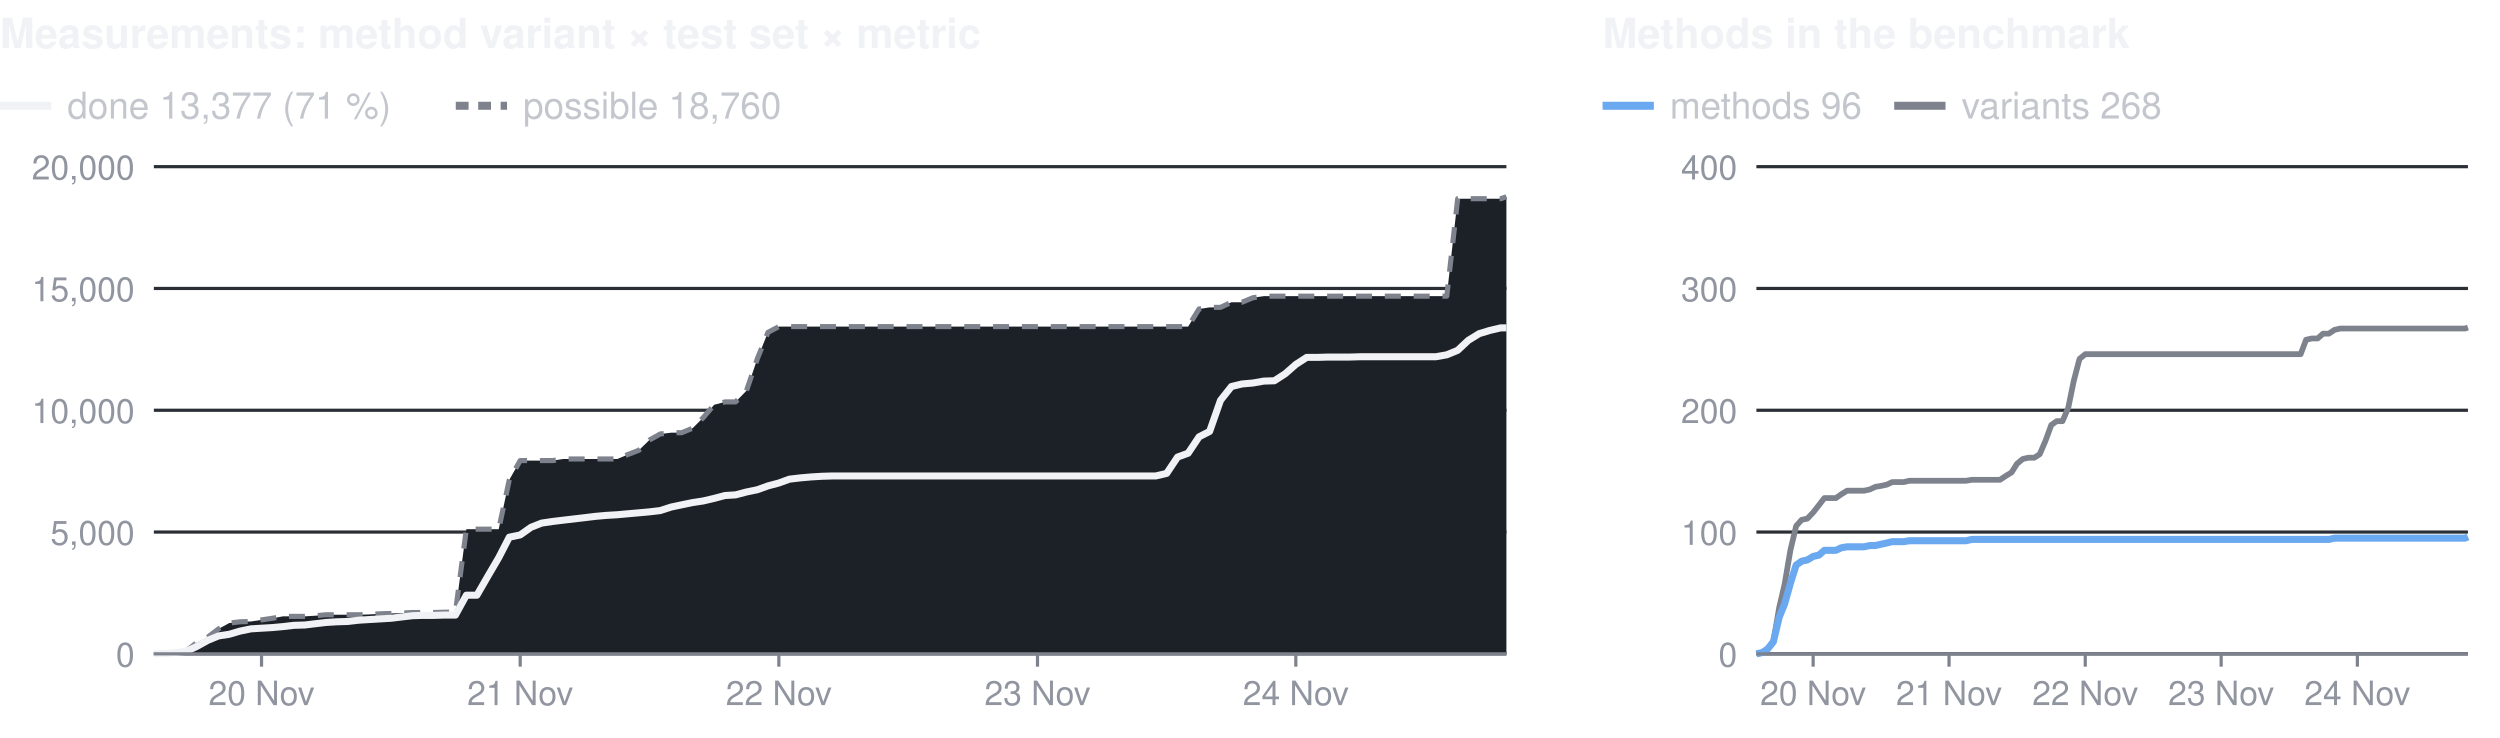
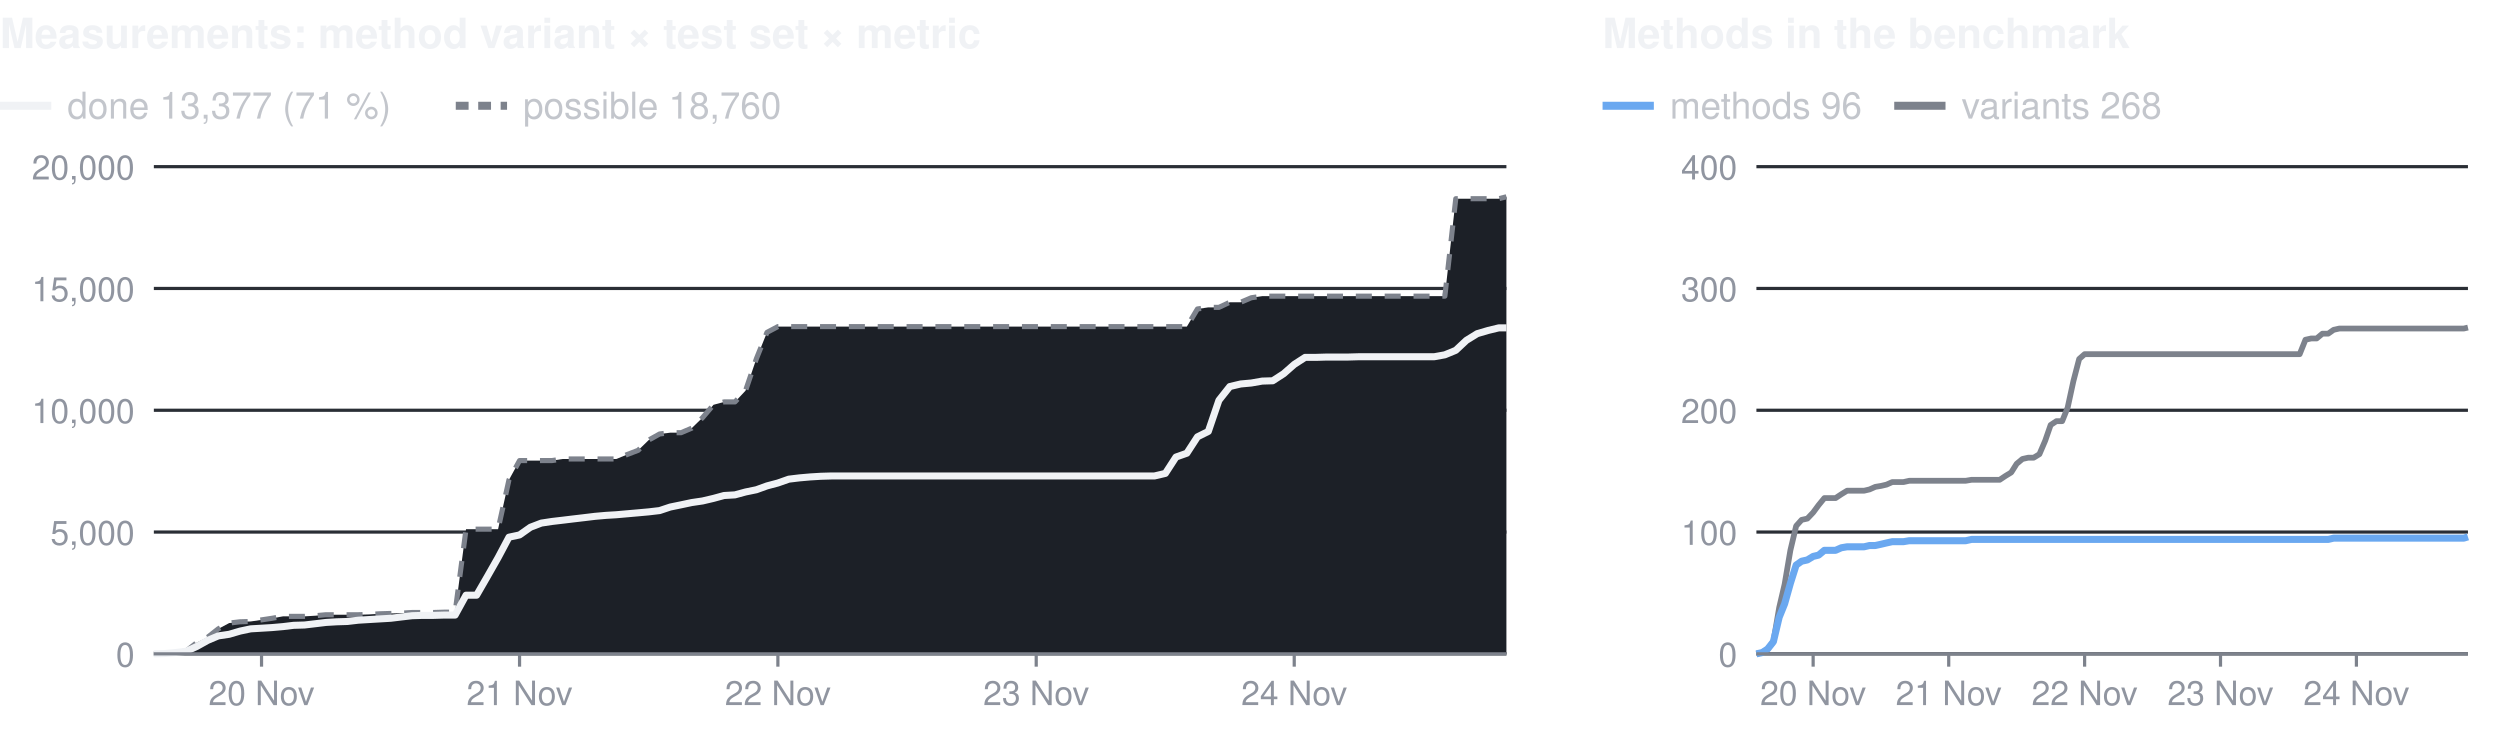
<svg xmlns="http://www.w3.org/2000/svg" viewBox="0 0 780 230" role="img" aria-label="13,377 of 18,760 measurements done; 96 methods, 268 variants">
  <g transform="translate(0 0)" font-family="Geologica, -apple-system, 'Segoe UI', Helvetica, Arial, sans-serif">
    <text x="0" y="15" font-size="13" font-weight="600" style="fill:#f0f2f5">Measurements: method variant × test set × metric</text>
    <line x1="0" y1="33" x2="16" y2="33" style="stroke:#f0f2f5" stroke-width="2.5" />
    <text x="21" y="37" font-size="11.5" style="fill:#c3c6cc">done 13,377 (71 %)</text>
    <line x1="142.2" y1="33" x2="158.2" y2="33" style="stroke:#7d828c" stroke-width="2.5" stroke-dasharray="4 3" />
    <text x="163.2" y="37" font-size="11.5" style="fill:#c3c6cc">possible 18,760</text>
    <line x1="48" y1="204.0" x2="470" y2="204.0" style="stroke:#2a2e35" stroke-width="1" />
    <text x="42" y="208.0" font-size="10.5" text-anchor="end" style="fill:#9095a0">0</text>
    <line x1="48" y1="166.0" x2="470" y2="166.0" style="stroke:#2a2e35" stroke-width="1" />
    <text x="42" y="170.0" font-size="10.5" text-anchor="end" style="fill:#9095a0">5,000</text>
    <line x1="48" y1="128.0" x2="470" y2="128.0" style="stroke:#2a2e35" stroke-width="1" />
    <text x="42" y="132.0" font-size="10.5" text-anchor="end" style="fill:#9095a0">10,000</text>
    <line x1="48" y1="90.0" x2="470" y2="90.0" style="stroke:#2a2e35" stroke-width="1" />
    <text x="42" y="94.0" font-size="10.5" text-anchor="end" style="fill:#9095a0">15,000</text>
    <line x1="48" y1="52.0" x2="470" y2="52.0" style="stroke:#2a2e35" stroke-width="1" />
    <text x="42" y="56.0" font-size="10.5" text-anchor="end" style="fill:#9095a0">20,000</text>
    <line x1="81.6" y1="204" x2="81.6" y2="208" style="stroke:#7d828c" stroke-width="1" />
    <text x="81.6" y="220" font-size="10.5" text-anchor="middle" style="fill:#9095a0">20 Nov</text>
-     <line x1="162.3" y1="204" x2="162.3" y2="208" style="stroke:#7d828c" stroke-width="1" />
-     <text x="162.3" y="220" font-size="10.5" text-anchor="middle" style="fill:#9095a0">21 Nov</text>
-     <line x1="243.0" y1="204" x2="243.0" y2="208" style="stroke:#7d828c" stroke-width="1" />
-     <text x="243.0" y="220" font-size="10.5" text-anchor="middle" style="fill:#9095a0">22 Nov</text>
-     <line x1="323.7" y1="204" x2="323.7" y2="208" style="stroke:#7d828c" stroke-width="1" />
-     <text x="323.7" y="220" font-size="10.5" text-anchor="middle" style="fill:#9095a0">23 Nov</text>
-     <line x1="404.3" y1="204" x2="404.3" y2="208" style="stroke:#7d828c" stroke-width="1" />
-     <text x="404.3" y="220" font-size="10.5" text-anchor="middle" style="fill:#9095a0">24 Nov</text>
-     <polygon points="48.0,204.0 48.0,204.0 51.4,203.9 54.7,203.6 58.1,203.1 61.4,200.5 64.8,198.8 68.2,196.2 71.5,194.4 74.9,194.0 78.3,193.9 81.6,193.4 85.0,192.9 88.3,192.3 91.7,192.3 95.1,192.3 98.4,192.1 101.8,191.8 105.1,191.8 108.5,191.8 111.9,191.8 115.2,191.7 118.6,191.5 122.0,191.4 125.3,191.3 128.7,191.1 132.0,191.1 135.4,191.1 138.8,191.0 142.1,191.0 145.5,165.1 148.8,165.1 152.2,165.1 155.6,165.1 158.9,149.7 162.3,143.7 165.7,143.7 169.0,143.7 172.4,143.7 175.7,143.2 179.1,143.2 182.5,143.2 185.8,143.2 189.2,143.2 192.6,143.2 195.9,141.8 199.3,140.5 202.6,137.3 206.0,135.4 209.4,135.0 212.7,135.0 216.1,133.6 219.4,130.3 222.8,126.3 226.2,125.4 229.5,125.4 232.9,121.9 236.3,111.9 239.6,103.7 243.0,101.9 246.3,101.9 249.7,101.9 253.1,101.9 256.4,101.9 259.8,101.9 263.1,101.9 266.5,101.9 269.9,101.9 273.2,101.9 276.6,101.9 280.0,101.9 283.3,101.9 286.7,101.9 290.0,101.9 293.4,101.9 296.8,101.9 300.1,101.9 303.5,101.9 306.8,101.9 310.2,101.9 313.6,101.9 316.9,101.9 320.3,101.9 323.7,101.9 327.0,101.9 330.4,101.9 333.7,101.9 337.1,101.9 340.5,101.9 343.8,101.9 347.2,101.9 350.5,101.9 353.9,101.9 357.3,101.9 360.6,101.9 364.0,101.9 367.4,101.9 370.7,101.9 374.1,96.4 377.4,95.9 380.8,95.9 384.2,94.3 387.5,94.3 390.9,92.9 394.3,92.4 397.6,92.4 401.0,92.4 404.3,92.4 407.7,92.4 411.1,92.4 414.4,92.4 417.8,92.4 421.1,92.4 424.5,92.4 427.9,92.4 431.2,92.4 434.6,92.4 438.0,92.4 441.3,92.4 444.7,92.4 448.0,92.4 451.4,92.4 454.8,62.0 458.1,62.0 461.5,62.0 464.8,62.0 468.2,62.0 470.0,61.4 470.0,204.0" style="fill:#1c2027" />
-     <polyline points="48.0,204.0 51.4,203.9 54.7,203.6 58.1,203.1 61.4,200.5 64.8,198.8 68.2,196.2 71.5,194.4 74.9,194.0 78.3,193.9 81.6,193.4 85.0,192.9 88.3,192.3 91.7,192.3 95.1,192.3 98.4,192.1 101.8,191.8 105.1,191.8 108.5,191.8 111.9,191.8 115.2,191.7 118.6,191.5 122.0,191.4 125.3,191.3 128.7,191.1 132.0,191.1 135.4,191.1 138.8,191.0 142.1,191.0 145.5,165.1 148.8,165.1 152.2,165.1 155.6,165.1 158.9,149.7 162.3,143.7 165.7,143.7 169.0,143.7 172.4,143.7 175.7,143.2 179.1,143.2 182.5,143.2 185.8,143.2 189.2,143.2 192.6,143.2 195.9,141.8 199.3,140.5 202.6,137.3 206.0,135.4 209.4,135.0 212.7,135.0 216.1,133.6 219.4,130.3 222.8,126.3 226.2,125.4 229.5,125.4 232.9,121.9 236.3,111.9 239.6,103.7 243.0,101.9 246.3,101.9 249.7,101.9 253.1,101.9 256.4,101.9 259.8,101.9 263.1,101.9 266.5,101.9 269.9,101.9 273.2,101.9 276.6,101.9 280.0,101.9 283.3,101.9 286.7,101.9 290.0,101.9 293.4,101.9 296.8,101.9 300.1,101.9 303.5,101.9 306.8,101.9 310.2,101.9 313.6,101.9 316.9,101.9 320.3,101.9 323.7,101.9 327.0,101.9 330.4,101.9 333.7,101.9 337.1,101.9 340.5,101.9 343.8,101.9 347.2,101.9 350.5,101.9 353.9,101.9 357.3,101.9 360.6,101.9 364.0,101.9 367.4,101.9 370.7,101.9 374.1,96.4 377.4,95.9 380.8,95.9 384.2,94.3 387.5,94.3 390.9,92.9 394.3,92.4 397.6,92.4 401.0,92.4 404.3,92.4 407.7,92.4 411.1,92.4 414.4,92.4 417.8,92.4 421.1,92.4 424.5,92.4 427.9,92.4 431.2,92.4 434.6,92.4 438.0,92.4 441.3,92.4 444.7,92.4 448.0,92.4 451.4,92.4 454.8,62.0 458.1,62.0 461.5,62.0 464.8,62.0 468.2,62.0 470.0,61.4" fill="none" style="stroke:#7d828c" stroke-width="1.6" stroke-linejoin="round" stroke-dasharray="5 4" />
-     <polyline points="48.0,204.0 51.4,203.9 54.7,203.6 58.1,203.2 61.4,201.7 64.8,199.8 68.2,198.4 71.5,197.9 74.9,196.9 78.3,196.2 81.6,196.0 85.0,195.8 88.3,195.5 91.7,195.1 95.1,195.0 98.4,194.6 101.8,194.2 105.1,194.0 108.5,193.9 111.9,193.5 115.2,193.3 118.6,193.1 122.0,192.9 125.3,192.5 128.7,192.1 132.0,192.0 135.4,192.0 138.8,191.9 142.1,191.9 145.5,185.7 148.8,185.7 152.2,179.8 155.6,174.0 158.9,167.6 162.3,166.9 165.7,164.5 169.0,163.2 172.4,162.7 175.7,162.3 179.1,161.9 182.5,161.5 185.8,161.1 189.2,160.8 192.6,160.6 195.9,160.3 199.3,160.0 202.6,159.7 206.0,159.3 209.4,158.2 212.7,157.5 216.1,156.8 219.4,156.3 222.8,155.5 226.2,154.6 229.5,154.4 232.9,153.5 236.3,152.8 239.6,151.6 243.0,150.7 246.3,149.5 249.7,149.1 253.1,148.8 256.4,148.6 259.8,148.5 263.1,148.5 266.5,148.5 269.9,148.5 273.2,148.5 276.6,148.5 280.0,148.5 283.3,148.5 286.7,148.5 290.0,148.5 293.4,148.5 296.8,148.5 300.1,148.5 303.5,148.5 306.8,148.5 310.2,148.5 313.6,148.5 316.9,148.5 320.3,148.5 323.7,148.5 327.0,148.5 330.4,148.5 333.7,148.5 337.1,148.5 340.5,148.5 343.8,148.5 347.2,148.5 350.5,148.5 353.9,148.5 357.3,148.5 360.6,148.5 364.0,147.7 367.4,142.6 370.7,141.4 374.1,136.3 377.4,134.6 380.8,124.9 384.2,120.6 387.5,119.8 390.9,119.5 394.3,118.9 397.6,118.8 401.0,116.6 404.3,113.7 407.7,111.5 411.1,111.5 414.4,111.4 417.8,111.4 421.1,111.4 424.5,111.3 427.9,111.3 431.2,111.3 434.6,111.3 438.0,111.3 441.3,111.3 444.7,111.3 448.0,111.3 451.4,110.7 454.8,109.3 458.1,106.2 461.5,104.1 464.8,103.1 468.2,102.3 470.0,102.3" fill="none" style="stroke:#f0f2f5" stroke-width="2.2" stroke-linejoin="round" />
+     <line x1="162.1" y1="204" x2="162.1" y2="208" style="stroke:#7d828c" stroke-width="1" />
+     <text x="162.1" y="220" font-size="10.5" text-anchor="middle" style="fill:#9095a0">21 Nov</text>
+     <line x1="242.7" y1="204" x2="242.7" y2="208" style="stroke:#7d828c" stroke-width="1" />
+     <text x="242.7" y="220" font-size="10.5" text-anchor="middle" style="fill:#9095a0">22 Nov</text>
+     <line x1="323.3" y1="204" x2="323.3" y2="208" style="stroke:#7d828c" stroke-width="1" />
+     <text x="323.3" y="220" font-size="10.5" text-anchor="middle" style="fill:#9095a0">23 Nov</text>
+     <line x1="403.8" y1="204" x2="403.8" y2="208" style="stroke:#7d828c" stroke-width="1" />
+     <text x="403.8" y="220" font-size="10.5" text-anchor="middle" style="fill:#9095a0">24 Nov</text>
+     <polygon points="48.0,204.0 48.0,204.0 51.4,203.9 54.7,203.6 58.1,203.1 61.4,200.5 64.8,198.8 68.1,196.2 71.5,194.4 74.9,194.0 78.2,193.9 81.6,193.4 84.9,192.9 88.3,192.3 91.6,192.3 95.0,192.3 98.4,192.1 101.7,191.8 105.1,191.8 108.4,191.8 111.8,191.8 115.1,191.7 118.5,191.5 121.9,191.4 125.2,191.3 128.6,191.1 131.9,191.1 135.3,191.1 138.6,191.0 142.0,191.0 145.4,165.1 148.7,165.1 152.1,165.1 155.4,165.1 158.8,149.7 162.1,143.7 165.5,143.7 168.9,143.7 172.2,143.7 175.6,143.2 178.9,143.2 182.3,143.2 185.6,143.2 189.0,143.2 192.3,143.2 195.7,141.8 199.1,140.5 202.4,137.3 205.8,135.4 209.1,135.0 212.5,135.0 215.8,133.6 219.2,130.3 222.6,126.3 225.9,125.4 229.3,125.4 232.6,121.9 236.0,111.9 239.3,103.7 242.7,101.9 246.1,101.9 249.4,101.9 252.8,101.9 256.1,101.9 259.5,101.9 262.8,101.9 266.2,101.9 269.6,101.9 272.9,101.9 276.3,101.9 279.6,101.9 283.0,101.9 286.3,101.9 289.7,101.9 293.1,101.9 296.4,101.9 299.8,101.9 303.1,101.9 306.5,101.9 309.8,101.9 313.2,101.9 316.6,101.9 319.9,101.9 323.3,101.9 326.6,101.9 330.0,101.9 333.3,101.9 336.7,101.9 340.1,101.9 343.4,101.9 346.8,101.9 350.1,101.9 353.5,101.9 356.8,101.9 360.2,101.9 363.6,101.9 366.9,101.9 370.3,101.9 373.6,96.4 377.0,95.9 380.3,95.9 383.7,94.3 387.1,94.3 390.4,92.9 393.8,92.4 397.1,92.4 400.5,92.4 403.8,92.4 407.2,92.4 410.6,92.4 413.9,92.4 417.3,92.4 420.6,92.4 424.0,92.4 427.3,92.4 430.7,92.4 434.1,92.4 437.4,92.4 440.8,92.4 444.1,92.4 447.5,92.4 450.8,92.4 454.2,62.0 457.5,62.0 460.9,62.0 464.3,62.0 467.6,62.0 470.0,61.4 470.0,204.0" style="fill:#1c2027" />
+     <polyline points="48.0,204.0 51.4,203.9 54.7,203.6 58.1,203.1 61.4,200.5 64.8,198.8 68.1,196.2 71.5,194.4 74.9,194.0 78.2,193.9 81.6,193.4 84.9,192.9 88.3,192.3 91.6,192.3 95.0,192.3 98.4,192.1 101.7,191.8 105.1,191.8 108.4,191.8 111.8,191.8 115.1,191.7 118.5,191.5 121.9,191.4 125.2,191.3 128.6,191.1 131.9,191.1 135.3,191.1 138.6,191.0 142.0,191.0 145.4,165.1 148.7,165.1 152.1,165.1 155.4,165.1 158.8,149.7 162.1,143.7 165.5,143.7 168.9,143.7 172.2,143.7 175.6,143.2 178.9,143.2 182.3,143.2 185.6,143.2 189.0,143.2 192.3,143.2 195.7,141.8 199.1,140.5 202.4,137.3 205.8,135.4 209.1,135.0 212.5,135.0 215.8,133.6 219.2,130.3 222.6,126.3 225.9,125.4 229.3,125.4 232.6,121.9 236.0,111.9 239.3,103.7 242.7,101.9 246.1,101.9 249.4,101.9 252.8,101.9 256.1,101.9 259.5,101.9 262.8,101.9 266.2,101.9 269.6,101.9 272.9,101.9 276.3,101.9 279.6,101.9 283.0,101.9 286.3,101.9 289.7,101.9 293.1,101.9 296.4,101.9 299.8,101.9 303.1,101.9 306.5,101.9 309.8,101.9 313.2,101.9 316.6,101.9 319.9,101.9 323.3,101.9 326.6,101.9 330.0,101.9 333.3,101.9 336.7,101.9 340.1,101.9 343.4,101.9 346.8,101.9 350.1,101.9 353.5,101.9 356.8,101.9 360.2,101.9 363.6,101.9 366.9,101.9 370.3,101.9 373.6,96.4 377.0,95.9 380.3,95.9 383.7,94.3 387.1,94.3 390.4,92.9 393.8,92.4 397.1,92.4 400.5,92.4 403.8,92.4 407.2,92.4 410.6,92.4 413.9,92.4 417.3,92.4 420.6,92.4 424.0,92.4 427.3,92.4 430.7,92.4 434.1,92.4 437.4,92.4 440.8,92.4 444.1,92.4 447.5,92.4 450.8,92.4 454.2,62.0 457.5,62.0 460.9,62.0 464.3,62.0 467.6,62.0 470.0,61.4" fill="none" style="stroke:#7d828c" stroke-width="1.6" stroke-linejoin="round" stroke-dasharray="5 4" />
+     <polyline points="48.0,204.0 51.4,203.9 54.7,203.6 58.1,203.2 61.4,201.7 64.8,199.8 68.1,198.4 71.5,197.9 74.9,196.9 78.2,196.2 81.6,196.0 84.9,195.8 88.3,195.5 91.6,195.1 95.0,195.0 98.4,194.6 101.7,194.2 105.1,194.0 108.4,193.9 111.8,193.5 115.1,193.3 118.5,193.1 121.9,192.9 125.2,192.5 128.6,192.1 131.9,192.0 135.3,192.0 138.6,191.9 142.0,191.9 145.4,185.7 148.7,185.7 152.1,179.8 155.4,174.0 158.8,167.6 162.1,166.9 165.5,164.5 168.9,163.2 172.2,162.7 175.6,162.3 178.9,161.9 182.3,161.5 185.6,161.1 189.0,160.8 192.3,160.6 195.7,160.3 199.1,160.0 202.4,159.7 205.8,159.3 209.1,158.2 212.5,157.5 215.8,156.8 219.2,156.3 222.6,155.5 225.9,154.6 229.3,154.4 232.6,153.5 236.0,152.8 239.3,151.6 242.7,150.7 246.1,149.5 249.4,149.1 252.8,148.8 256.1,148.6 259.5,148.5 262.8,148.5 266.2,148.5 269.6,148.5 272.9,148.5 276.3,148.5 279.6,148.5 283.0,148.5 286.3,148.5 289.7,148.5 293.1,148.5 296.4,148.5 299.8,148.5 303.1,148.5 306.5,148.5 309.8,148.5 313.2,148.5 316.6,148.5 319.9,148.5 323.3,148.5 326.6,148.5 330.0,148.5 333.3,148.5 336.7,148.5 340.1,148.5 343.4,148.5 346.8,148.5 350.1,148.5 353.5,148.5 356.8,148.5 360.2,148.5 363.6,147.7 366.9,142.6 370.3,141.4 373.6,136.3 377.0,134.6 380.3,124.9 383.7,120.6 387.1,119.8 390.4,119.5 393.8,118.9 397.1,118.8 400.5,116.6 403.8,113.7 407.2,111.5 410.6,111.5 413.9,111.4 417.3,111.4 420.6,111.4 424.0,111.3 427.3,111.3 430.7,111.3 434.1,111.3 437.4,111.3 440.8,111.3 444.1,111.3 447.5,111.3 450.8,110.7 454.2,109.3 457.5,106.2 460.9,104.1 464.3,103.1 467.6,102.3 470.0,102.3" fill="none" style="stroke:#f0f2f5" stroke-width="2.2" stroke-linejoin="round" />
    <line x1="48" y1="204.0" x2="470" y2="204.0" style="stroke:#7d828c" stroke-width="1" />
  </g>
  <g transform="translate(500 0)">
    <g transform="translate(0 0)" font-family="Geologica, -apple-system, 'Segoe UI', Helvetica, Arial, sans-serif">
      <text x="0" y="15" font-size="13" font-weight="600" style="fill:#f0f2f5">Methods in the benchmark</text>
      <line x1="0" y1="33" x2="16" y2="33" style="stroke:#6aa8f0" stroke-width="2.5" />
      <text x="21" y="37" font-size="11.5" style="fill:#c3c6cc">methods 96</text>
      <line x1="91.0" y1="33" x2="107.0" y2="33" style="stroke:#7d828c" stroke-width="2.5" />
      <text x="112.0" y="37" font-size="11.5" style="fill:#c3c6cc">variants 268</text>
      <line x1="48" y1="204.0" x2="270" y2="204.0" style="stroke:#2a2e35" stroke-width="1" />
      <text x="42" y="208.0" font-size="10.5" text-anchor="end" style="fill:#9095a0">0</text>
      <line x1="48" y1="166.0" x2="270" y2="166.0" style="stroke:#2a2e35" stroke-width="1" />
      <text x="42" y="170.0" font-size="10.5" text-anchor="end" style="fill:#9095a0">100</text>
      <line x1="48" y1="128.0" x2="270" y2="128.0" style="stroke:#2a2e35" stroke-width="1" />
      <text x="42" y="132.0" font-size="10.5" text-anchor="end" style="fill:#9095a0">200</text>
      <line x1="48" y1="90.0" x2="270" y2="90.0" style="stroke:#2a2e35" stroke-width="1" />
      <text x="42" y="94.0" font-size="10.5" text-anchor="end" style="fill:#9095a0">300</text>
      <line x1="48" y1="52.0" x2="270" y2="52.0" style="stroke:#2a2e35" stroke-width="1" />
      <text x="42" y="56.0" font-size="10.5" text-anchor="end" style="fill:#9095a0">400</text>
      <line x1="65.7" y1="204" x2="65.7" y2="208" style="stroke:#7d828c" stroke-width="1" />
      <text x="65.7" y="220" font-size="10.5" text-anchor="middle" style="fill:#9095a0">20 Nov</text>
-       <line x1="108.1" y1="204" x2="108.1" y2="208" style="stroke:#7d828c" stroke-width="1" />
-       <text x="108.1" y="220" font-size="10.5" text-anchor="middle" style="fill:#9095a0">21 Nov</text>
-       <line x1="150.6" y1="204" x2="150.6" y2="208" style="stroke:#7d828c" stroke-width="1" />
-       <text x="150.6" y="220" font-size="10.5" text-anchor="middle" style="fill:#9095a0">22 Nov</text>
-       <line x1="193.0" y1="204" x2="193.0" y2="208" style="stroke:#7d828c" stroke-width="1" />
-       <text x="193.0" y="220" font-size="10.5" text-anchor="middle" style="fill:#9095a0">23 Nov</text>
-       <line x1="235.5" y1="204" x2="235.5" y2="208" style="stroke:#7d828c" stroke-width="1" />
-       <text x="235.5" y="220" font-size="10.5" text-anchor="middle" style="fill:#9095a0">24 Nov</text>
-       <polyline points="48.0,204.0 49.8,203.6 51.5,202.5 53.3,200.2 55.1,189.6 56.8,182.3 58.6,171.7 60.4,164.1 62.1,162.2 63.9,161.8 65.7,159.9 67.5,157.6 69.2,155.4 71.0,155.4 72.8,155.4 74.5,154.2 76.3,153.1 78.1,153.1 79.8,153.1 81.6,153.1 83.4,152.7 85.1,151.9 86.9,151.6 88.7,151.2 90.4,150.4 92.2,150.4 94.0,150.4 95.7,150.0 97.5,150.0 99.3,150.0 101.1,150.0 102.8,150.0 104.6,150.0 106.4,150.0 108.1,150.0 109.9,150.0 111.7,150.0 113.4,150.0 115.2,149.7 117.0,149.7 118.7,149.7 120.5,149.7 122.3,149.7 124.0,149.7 125.8,148.5 127.6,147.4 129.3,144.7 131.1,143.2 132.9,142.8 134.7,142.8 136.4,141.7 138.2,137.5 140.0,132.6 141.7,131.4 143.5,131.4 145.3,127.2 147.0,118.9 148.8,112.0 150.6,110.5 152.3,110.5 154.1,110.5 155.9,110.5 157.6,110.5 159.4,110.5 161.2,110.5 162.9,110.5 164.7,110.5 166.5,110.5 168.3,110.5 170.0,110.5 171.8,110.5 173.6,110.5 175.3,110.5 177.1,110.5 178.9,110.5 180.6,110.5 182.4,110.5 184.2,110.5 185.9,110.5 187.7,110.5 189.5,110.5 191.2,110.5 193.0,110.5 194.8,110.5 196.6,110.5 198.3,110.5 200.1,110.5 201.9,110.5 203.6,110.5 205.4,110.5 207.2,110.5 208.9,110.5 210.7,110.5 212.5,110.5 214.2,110.5 216.0,110.5 217.8,110.5 219.5,106.0 221.3,105.6 223.1,105.6 224.8,104.1 226.6,104.1 228.4,102.9 230.2,102.5 231.9,102.5 233.7,102.5 235.5,102.5 237.2,102.5 239.0,102.5 240.8,102.5 242.5,102.5 244.3,102.5 246.1,102.5 247.8,102.5 249.6,102.5 251.4,102.5 253.1,102.5 254.9,102.5 256.7,102.5 258.4,102.5 260.2,102.5 262.0,102.5 263.8,102.5 265.5,102.5 267.3,102.5 269.1,102.5 270.0,102.2" fill="none" style="stroke:#7d828c" stroke-width="1.8" stroke-linejoin="round" />
-       <polyline points="48.0,204.0 49.8,203.6 51.5,202.5 53.3,200.2 55.1,192.6 56.8,188.4 58.6,182.0 60.4,176.3 62.1,175.1 63.9,174.7 65.7,173.6 67.5,173.2 69.2,171.7 71.0,171.7 72.8,171.7 74.5,170.9 76.3,170.6 78.1,170.6 79.8,170.6 81.6,170.6 83.4,170.2 85.1,170.2 86.9,169.8 88.7,169.4 90.4,169.0 92.2,169.0 94.0,169.0 95.7,168.7 97.5,168.7 99.3,168.7 101.1,168.7 102.8,168.7 104.6,168.7 106.4,168.7 108.1,168.7 109.9,168.7 111.7,168.7 113.4,168.7 115.2,168.3 117.0,168.3 118.7,168.3 120.5,168.3 122.3,168.3 124.0,168.3 125.8,168.3 127.6,168.3 129.3,168.3 131.1,168.3 132.9,168.3 134.7,168.3 136.4,168.3 138.2,168.3 140.0,168.3 141.7,168.3 143.5,168.3 145.3,168.3 147.0,168.3 148.8,168.3 150.6,168.3 152.3,168.3 154.1,168.3 155.9,168.3 157.6,168.3 159.4,168.3 161.2,168.3 162.9,168.3 164.7,168.3 166.5,168.3 168.3,168.3 170.0,168.3 171.8,168.3 173.6,168.3 175.3,168.3 177.1,168.3 178.9,168.3 180.6,168.3 182.4,168.3 184.2,168.3 185.9,168.3 187.7,168.3 189.5,168.3 191.2,168.3 193.0,168.3 194.8,168.3 196.6,168.3 198.3,168.3 200.1,168.3 201.9,168.3 203.6,168.3 205.4,168.3 207.2,168.3 208.9,168.3 210.7,168.3 212.5,168.3 214.2,168.3 216.0,168.3 217.8,168.3 219.5,168.3 221.3,168.3 223.1,168.3 224.8,168.3 226.6,168.3 228.4,167.9 230.2,167.9 231.9,167.9 233.7,167.9 235.5,167.9 237.2,167.9 239.0,167.9 240.8,167.9 242.5,167.9 244.3,167.9 246.1,167.9 247.8,167.9 249.6,167.9 251.4,167.9 253.1,167.9 254.9,167.9 256.7,167.9 258.4,167.9 260.2,167.9 262.0,167.9 263.8,167.9 265.5,167.9 267.3,167.9 269.1,167.9 270.0,167.5" fill="none" style="stroke:#6aa8f0" stroke-width="2.2" stroke-linejoin="round" />
+       <line x1="108.0" y1="204" x2="108.0" y2="208" style="stroke:#7d828c" stroke-width="1" />
+       <text x="108.0" y="220" font-size="10.5" text-anchor="middle" style="fill:#9095a0">21 Nov</text>
+       <line x1="150.4" y1="204" x2="150.4" y2="208" style="stroke:#7d828c" stroke-width="1" />
+       <text x="150.4" y="220" font-size="10.5" text-anchor="middle" style="fill:#9095a0">22 Nov</text>
+       <line x1="192.8" y1="204" x2="192.8" y2="208" style="stroke:#7d828c" stroke-width="1" />
+       <text x="192.8" y="220" font-size="10.5" text-anchor="middle" style="fill:#9095a0">23 Nov</text>
+       <line x1="235.2" y1="204" x2="235.2" y2="208" style="stroke:#7d828c" stroke-width="1" />
+       <text x="235.2" y="220" font-size="10.5" text-anchor="middle" style="fill:#9095a0">24 Nov</text>
+       <polyline points="48.0,204.0 49.8,203.6 51.5,202.5 53.3,200.2 55.1,189.6 56.8,182.3 58.6,171.7 60.4,164.1 62.1,162.2 63.9,161.8 65.7,159.9 67.4,157.6 69.2,155.4 71.0,155.4 72.7,155.4 74.5,154.2 76.3,153.1 78.0,153.1 79.8,153.1 81.6,153.1 83.3,152.7 85.1,151.9 86.9,151.6 88.6,151.2 90.4,150.4 92.1,150.4 93.9,150.4 95.7,150.0 97.4,150.0 99.2,150.0 101.0,150.0 102.7,150.0 104.5,150.0 106.3,150.0 108.0,150.0 109.8,150.0 111.6,150.0 113.3,150.0 115.1,149.7 116.9,149.7 118.6,149.7 120.4,149.7 122.2,149.7 123.9,149.7 125.7,148.5 127.5,147.4 129.2,144.7 131.0,143.2 132.8,142.8 134.5,142.8 136.3,141.7 138.1,137.5 139.8,132.6 141.6,131.4 143.4,131.4 145.1,127.2 146.9,118.9 148.7,112.0 150.4,110.5 152.2,110.5 154.0,110.5 155.7,110.5 157.5,110.5 159.3,110.5 161.0,110.5 162.8,110.5 164.6,110.5 166.3,110.5 168.1,110.5 169.9,110.5 171.6,110.5 173.4,110.5 175.2,110.5 176.9,110.5 178.7,110.5 180.4,110.5 182.2,110.5 184.0,110.5 185.7,110.5 187.5,110.5 189.3,110.5 191.0,110.5 192.8,110.5 194.6,110.5 196.3,110.5 198.1,110.5 199.9,110.5 201.6,110.5 203.4,110.5 205.2,110.5 206.9,110.5 208.7,110.5 210.5,110.5 212.2,110.5 214.0,110.5 215.8,110.5 217.5,110.5 219.3,106.0 221.1,105.6 222.8,105.6 224.6,104.1 226.4,104.1 228.1,102.9 229.9,102.5 231.7,102.5 233.4,102.5 235.2,102.5 237.0,102.5 238.7,102.5 240.5,102.5 242.3,102.5 244.0,102.5 245.8,102.5 247.6,102.5 249.3,102.5 251.1,102.5 252.9,102.5 254.6,102.5 256.4,102.5 258.2,102.5 259.9,102.5 261.7,102.5 263.5,102.5 265.2,102.5 267.0,102.5 268.7,102.5 270.0,102.2" fill="none" style="stroke:#7d828c" stroke-width="1.8" stroke-linejoin="round" />
+       <polyline points="48.0,204.0 49.8,203.6 51.5,202.5 53.3,200.2 55.1,192.6 56.8,188.4 58.6,182.0 60.4,176.3 62.1,175.1 63.9,174.7 65.7,173.6 67.4,173.2 69.2,171.7 71.0,171.7 72.7,171.7 74.5,170.9 76.3,170.6 78.0,170.6 79.8,170.6 81.6,170.6 83.3,170.2 85.1,170.2 86.9,169.8 88.6,169.4 90.4,169.0 92.1,169.0 93.9,169.0 95.7,168.7 97.4,168.7 99.2,168.7 101.0,168.7 102.7,168.7 104.5,168.7 106.3,168.7 108.0,168.7 109.8,168.7 111.6,168.7 113.3,168.7 115.1,168.3 116.9,168.3 118.6,168.3 120.4,168.3 122.2,168.3 123.9,168.3 125.7,168.3 127.5,168.3 129.2,168.3 131.0,168.3 132.8,168.3 134.5,168.3 136.3,168.3 138.1,168.3 139.8,168.3 141.6,168.3 143.4,168.3 145.1,168.3 146.9,168.3 148.7,168.3 150.4,168.3 152.2,168.3 154.0,168.3 155.7,168.3 157.5,168.3 159.3,168.3 161.0,168.3 162.8,168.3 164.6,168.3 166.3,168.3 168.1,168.3 169.9,168.3 171.6,168.3 173.4,168.3 175.2,168.3 176.9,168.3 178.7,168.3 180.4,168.3 182.2,168.3 184.0,168.3 185.7,168.3 187.5,168.3 189.3,168.3 191.0,168.3 192.8,168.3 194.6,168.3 196.3,168.3 198.1,168.3 199.9,168.3 201.6,168.3 203.4,168.3 205.2,168.3 206.9,168.3 208.7,168.3 210.5,168.3 212.2,168.3 214.0,168.3 215.8,168.3 217.5,168.3 219.3,168.3 221.1,168.3 222.8,168.3 224.6,168.3 226.4,168.3 228.1,167.9 229.9,167.9 231.7,167.9 233.4,167.9 235.2,167.9 237.0,167.9 238.7,167.9 240.5,167.9 242.3,167.9 244.0,167.9 245.8,167.9 247.6,167.9 249.3,167.9 251.1,167.9 252.9,167.9 254.6,167.9 256.4,167.9 258.2,167.9 259.9,167.9 261.7,167.9 263.5,167.9 265.2,167.9 267.0,167.9 268.7,167.9 270.0,167.5" fill="none" style="stroke:#6aa8f0" stroke-width="2.2" stroke-linejoin="round" />
      <line x1="48" y1="204.0" x2="270" y2="204.0" style="stroke:#7d828c" stroke-width="1" />
    </g>
  </g>
</svg>
